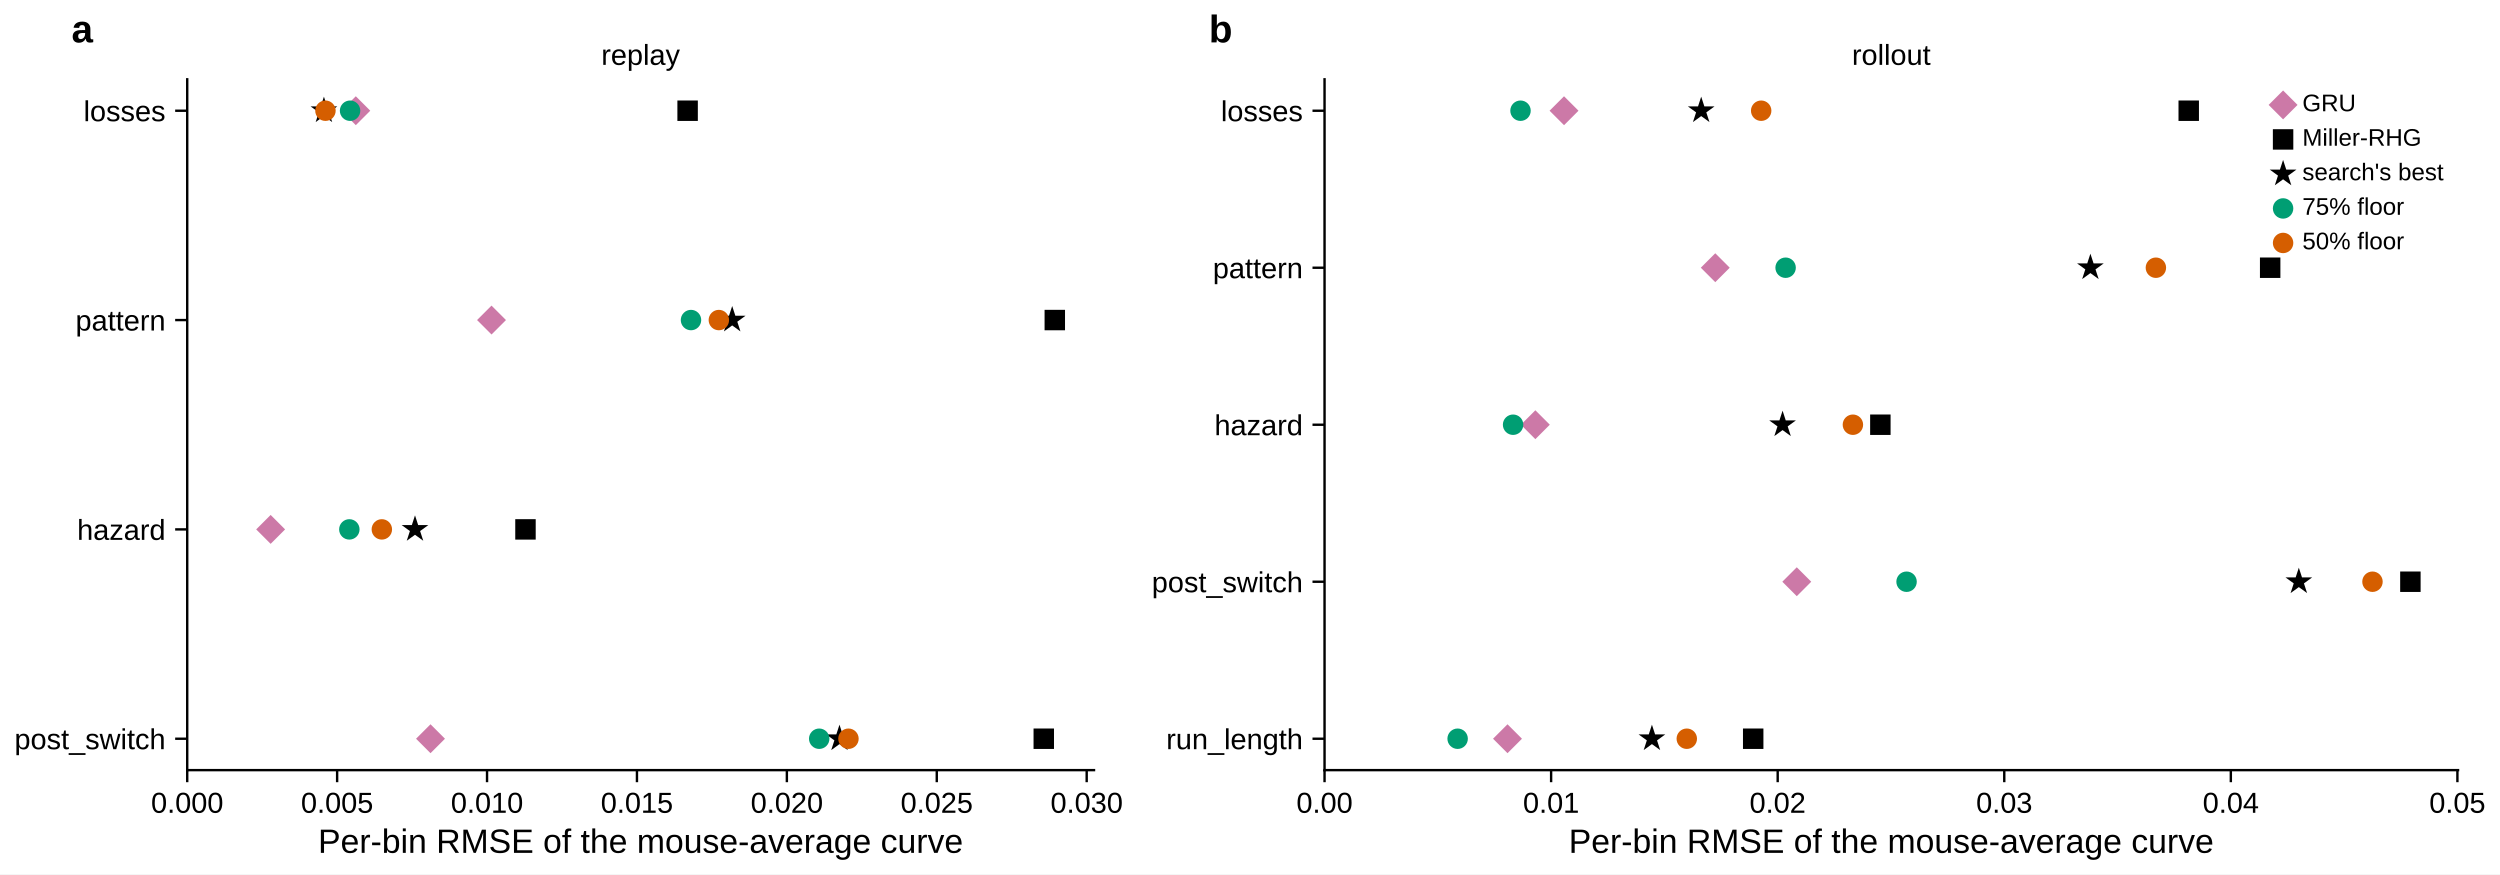
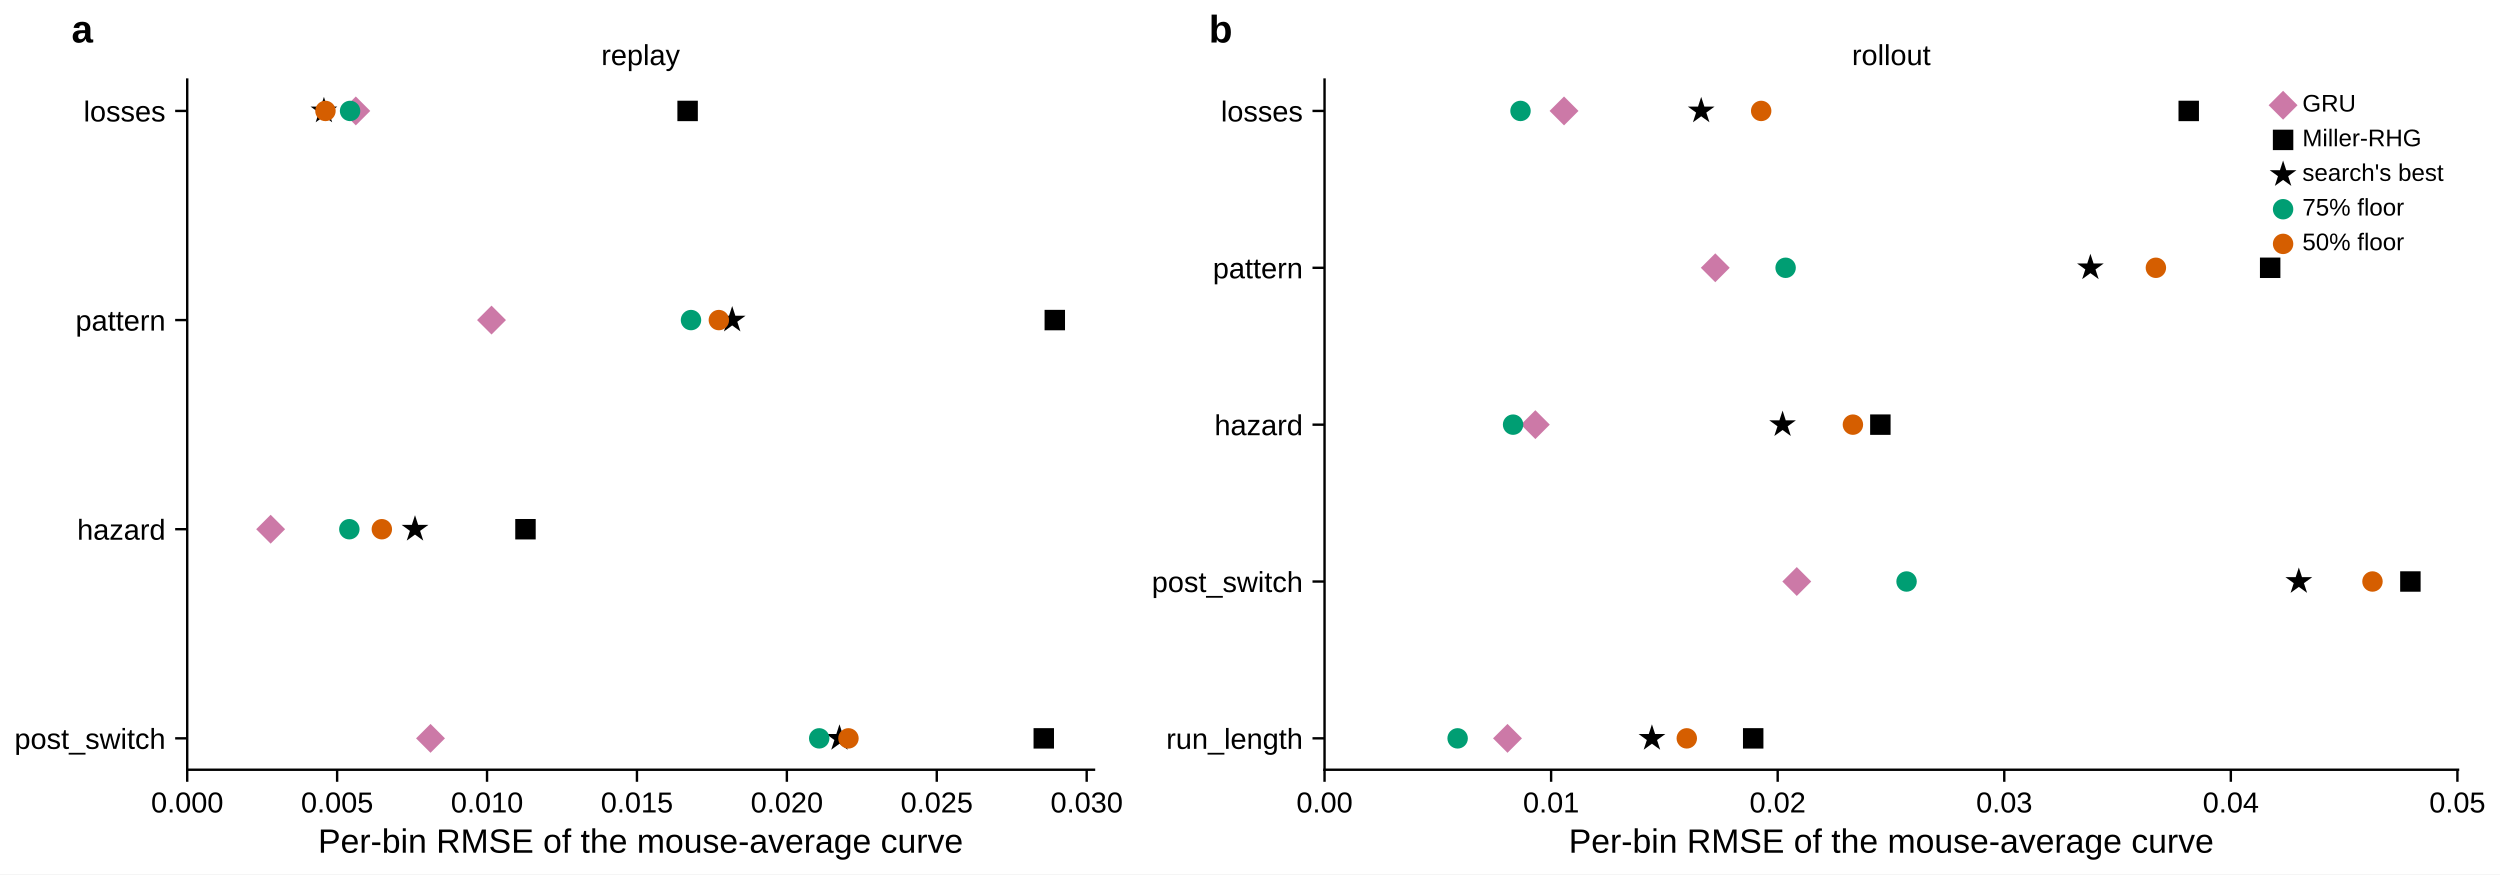
<svg xmlns="http://www.w3.org/2000/svg" xmlns:xlink="http://www.w3.org/1999/xlink" width="518.74pt" height="181.417pt" viewBox="0 0 518.74 181.417" version="1.1">
  <defs>
    <style type="text/css">*{stroke-linejoin: round; stroke-linecap: butt}</style>
  </defs>
  <g id="figure_1">
    <g id="patch_1">
      <path d="M 0 181.417  L 518.74 181.417  L 518.74 0  L 0 0  z " style="fill: #ffffff" />
    </g>
    <g id="axes_1">
      <g id="patch_2">
-         <path d="M 38.846 159.799  L 227.002 159.799  L 227.002 16.458  L 38.846 16.458  z " style="fill: #ffffff" />
+         <path d="M 38.846 159.717  L 227.002 159.717  L 227.002 16.508  L 38.846 16.508  z " style="fill: #ffffff" />
      </g>
      <g id="matplotlib.axis_1">
        <g id="xtick_1">
          <g id="line2d_1">
            <defs>
              <path id="md31456fca1" d="M 0 0  L 0 2.5  " style="stroke: #000000; stroke-width: 0.5" />
            </defs>
            <g>
-               <use xlink:href="#md31456fca1" x="38.846" y="159.799" style="stroke: #000000; stroke-width: 0.5" />
+               <use xlink:href="#md31456fca1" x="38.846" y="159.717" style="stroke: #000000; stroke-width: 0.5" />
            </g>
          </g>
          <g id="text_1">
-             <text style="font-size: 6px; font-family: 'Arial', 'Liberation Sans', 'Helvetica', sans-serif; text-anchor: middle" x="38.846" y="168.647" transform="rotate(-0 38.84649 168.6468)">0.000</text>
+             <text style="font-size: 6px; font-family: 'Arial', 'Liberation Sans', 'Helvetica', sans-serif; text-anchor: middle" x="38.846" y="168.585" transform="rotate(-0 38.84649 168.5851)">0.000</text>
          </g>
        </g>
        <g id="xtick_2">
          <g id="line2d_2">
            <g>
-               <use xlink:href="#md31456fca1" x="69.953" y="159.799" style="stroke: #000000; stroke-width: 0.5" />
+               <use xlink:href="#md31456fca1" x="69.953" y="159.717" style="stroke: #000000; stroke-width: 0.5" />
            </g>
          </g>
          <g id="text_2">
-             <text style="font-size: 6px; font-family: 'Arial', 'Liberation Sans', 'Helvetica', sans-serif; text-anchor: middle" x="69.953" y="168.647" transform="rotate(-0 69.9525 168.6468)">0.005</text>
+             <text style="font-size: 6px; font-family: 'Arial', 'Liberation Sans', 'Helvetica', sans-serif; text-anchor: middle" x="69.953" y="168.585" transform="rotate(-0 69.9525 168.5851)">0.005</text>
          </g>
        </g>
        <g id="xtick_3">
          <g id="line2d_3">
            <g>
-               <use xlink:href="#md31456fca1" x="101.059" y="159.799" style="stroke: #000000; stroke-width: 0.5" />
+               <use xlink:href="#md31456fca1" x="101.059" y="159.717" style="stroke: #000000; stroke-width: 0.5" />
            </g>
          </g>
          <g id="text_3">
-             <text style="font-size: 6px; font-family: 'Arial', 'Liberation Sans', 'Helvetica', sans-serif; text-anchor: middle" x="101.059" y="168.647" transform="rotate(-0 101.0585 168.6468)">0.010</text>
+             <text style="font-size: 6px; font-family: 'Arial', 'Liberation Sans', 'Helvetica', sans-serif; text-anchor: middle" x="101.059" y="168.585" transform="rotate(-0 101.0585 168.5851)">0.010</text>
          </g>
        </g>
        <g id="xtick_4">
          <g id="line2d_4">
            <g>
-               <use xlink:href="#md31456fca1" x="132.165" y="159.799" style="stroke: #000000; stroke-width: 0.5" />
+               <use xlink:href="#md31456fca1" x="132.165" y="159.717" style="stroke: #000000; stroke-width: 0.5" />
            </g>
          </g>
          <g id="text_4">
-             <text style="font-size: 6px; font-family: 'Arial', 'Liberation Sans', 'Helvetica', sans-serif; text-anchor: middle" x="132.165" y="168.647" transform="rotate(-0 132.1645 168.6468)">0.015</text>
+             <text style="font-size: 6px; font-family: 'Arial', 'Liberation Sans', 'Helvetica', sans-serif; text-anchor: middle" x="132.165" y="168.585" transform="rotate(-0 132.1645 168.5851)">0.015</text>
          </g>
        </g>
        <g id="xtick_5">
          <g id="line2d_5">
            <g>
-               <use xlink:href="#md31456fca1" x="163.271" y="159.799" style="stroke: #000000; stroke-width: 0.5" />
+               <use xlink:href="#md31456fca1" x="163.271" y="159.717" style="stroke: #000000; stroke-width: 0.5" />
            </g>
          </g>
          <g id="text_5">
-             <text style="font-size: 6px; font-family: 'Arial', 'Liberation Sans', 'Helvetica', sans-serif; text-anchor: middle" x="163.271" y="168.647" transform="rotate(-0 163.2705 168.6468)">0.020</text>
+             <text style="font-size: 6px; font-family: 'Arial', 'Liberation Sans', 'Helvetica', sans-serif; text-anchor: middle" x="163.271" y="168.585" transform="rotate(-0 163.2705 168.5851)">0.020</text>
          </g>
        </g>
        <g id="xtick_6">
          <g id="line2d_6">
            <g>
-               <use xlink:href="#md31456fca1" x="194.377" y="159.799" style="stroke: #000000; stroke-width: 0.5" />
+               <use xlink:href="#md31456fca1" x="194.377" y="159.717" style="stroke: #000000; stroke-width: 0.5" />
            </g>
          </g>
          <g id="text_6">
-             <text style="font-size: 6px; font-family: 'Arial', 'Liberation Sans', 'Helvetica', sans-serif; text-anchor: middle" x="194.377" y="168.647" transform="rotate(-0 194.3766 168.6468)">0.025</text>
+             <text style="font-size: 6px; font-family: 'Arial', 'Liberation Sans', 'Helvetica', sans-serif; text-anchor: middle" x="194.377" y="168.585" transform="rotate(-0 194.3766 168.5851)">0.025</text>
          </g>
        </g>
        <g id="xtick_7">
          <g id="line2d_7">
            <g>
-               <use xlink:href="#md31456fca1" x="225.483" y="159.799" style="stroke: #000000; stroke-width: 0.5" />
+               <use xlink:href="#md31456fca1" x="225.483" y="159.717" style="stroke: #000000; stroke-width: 0.5" />
            </g>
          </g>
          <g id="text_7">
-             <text style="font-size: 6px; font-family: 'Arial', 'Liberation Sans', 'Helvetica', sans-serif; text-anchor: middle" x="225.483" y="168.647" transform="rotate(-0 225.4826 168.6468)">0.030</text>
+             <text style="font-size: 6px; font-family: 'Arial', 'Liberation Sans', 'Helvetica', sans-serif; text-anchor: middle" x="225.483" y="168.585" transform="rotate(-0 225.4826 168.5851)">0.030</text>
          </g>
        </g>
        <g id="text_8">
-           <text style="font-size: 7px; font-family: 'Arial', 'Liberation Sans', 'Helvetica', sans-serif; text-anchor: middle" x="132.924" y="176.965" transform="rotate(-0 132.9242 176.9646)">Per-bin RMSE of the mouse-average curve</text>
+           <text style="font-size: 7px; font-family: 'Arial', 'Liberation Sans', 'Helvetica', sans-serif; text-anchor: middle" x="132.924" y="176.944" transform="rotate(-0 132.9242 176.9439)">Per-bin RMSE of the mouse-average curve</text>
        </g>
      </g>
      <g id="matplotlib.axis_2">
        <g id="ytick_1">
          <g id="line2d_8">
            <defs>
              <path id="md49a575f19" d="M 0 0  L -2.5 0  " style="stroke: #000000; stroke-width: 0.5" />
            </defs>
            <g>
-               <use xlink:href="#md49a575f19" x="38.846" y="22.973" style="stroke: #000000; stroke-width: 0.5" />
+               <use xlink:href="#md49a575f19" x="38.846" y="23.018" style="stroke: #000000; stroke-width: 0.5" />
            </g>
          </g>
          <g id="text_9">
-             <text style="font-size: 6px; font-family: 'Arial', 'Liberation Sans', 'Helvetica', sans-serif; text-anchor: end" x="34.346" y="25.147" transform="rotate(-0 34.34649 25.1473)">losses</text>
+             <text style="font-size: 6px; font-family: 'Arial', 'Liberation Sans', 'Helvetica', sans-serif; text-anchor: end" x="34.346" y="25.202" transform="rotate(-0 34.34649 25.20163)">losses</text>
          </g>
        </g>
        <g id="ytick_2">
          <g id="line2d_9">
            <g>
-               <use xlink:href="#md49a575f19" x="38.846" y="66.41" style="stroke: #000000; stroke-width: 0.5" />
+               <use xlink:href="#md49a575f19" x="38.846" y="66.414" style="stroke: #000000; stroke-width: 0.5" />
            </g>
          </g>
          <g id="text_10">
-             <text style="font-size: 6px; font-family: 'Arial', 'Liberation Sans', 'Helvetica', sans-serif; text-anchor: end" x="34.346" y="68.584" transform="rotate(-0 34.34649 68.58394)">pattern</text>
+             <text style="font-size: 6px; font-family: 'Arial', 'Liberation Sans', 'Helvetica', sans-serif; text-anchor: end" x="34.346" y="68.598" transform="rotate(-0 34.34649 68.59824)">pattern</text>
          </g>
        </g>
        <g id="ytick_3">
          <g id="line2d_10">
            <g>
-               <use xlink:href="#md49a575f19" x="38.846" y="109.847" style="stroke: #000000; stroke-width: 0.5" />
+               <use xlink:href="#md49a575f19" x="38.846" y="109.811" style="stroke: #000000; stroke-width: 0.5" />
            </g>
          </g>
          <g id="text_11">
-             <text style="font-size: 6px; font-family: 'Arial', 'Liberation Sans', 'Helvetica', sans-serif; text-anchor: end" x="34.346" y="112.021" transform="rotate(-0 34.34649 112.0206)">hazard</text>
+             <text style="font-size: 6px; font-family: 'Arial', 'Liberation Sans', 'Helvetica', sans-serif; text-anchor: end" x="34.346" y="111.995" transform="rotate(-0 34.34649 111.9949)">hazard</text>
          </g>
        </g>
        <g id="ytick_4">
          <g id="line2d_11">
            <g>
-               <use xlink:href="#md49a575f19" x="38.846" y="153.283" style="stroke: #000000; stroke-width: 0.5" />
+               <use xlink:href="#md49a575f19" x="38.846" y="153.207" style="stroke: #000000; stroke-width: 0.5" />
            </g>
          </g>
          <g id="text_12">
-             <text style="font-size: 6px; font-family: 'Arial', 'Liberation Sans', 'Helvetica', sans-serif; text-anchor: end" x="34.346" y="155.457" transform="rotate(-0 34.34649 155.4572)">post_switch</text>
+             <text style="font-size: 6px; font-family: 'Arial', 'Liberation Sans', 'Helvetica', sans-serif; text-anchor: end" x="34.346" y="155.391" transform="rotate(-0 34.34649 155.3915)">post_switch</text>
          </g>
        </g>
      </g>
      <g id="patch_3">
-         <path d="M 38.846 159.799  L 38.846 16.458  " style="fill: none; stroke: #000000; stroke-width: 0.5; stroke-linejoin: miter; stroke-linecap: square" />
+         <path d="M 38.846 159.717  L 38.846 16.508  " style="fill: none; stroke: #000000; stroke-width: 0.5; stroke-linejoin: miter; stroke-linecap: square" />
      </g>
      <g id="patch_4">
-         <path d="M 38.846 159.799  L 227.002 159.799  " style="fill: none; stroke: #000000; stroke-width: 0.5; stroke-linejoin: miter; stroke-linecap: square" />
+         <path d="M 38.846 159.717  L 227.002 159.717  " style="fill: none; stroke: #000000; stroke-width: 0.5; stroke-linejoin: miter; stroke-linecap: square" />
      </g>
      <g id="PathCollection_1">
        <defs>
          <path id="m9d79468be5" d="M -0 3  L 3 0  L 0 -3  L -3 -0  z " />
        </defs>
-         <g clip-path="url(#pae28820ecd)">
-           <use xlink:href="#m9d79468be5" x="73.828" y="22.973" style="fill: #cc79a7" />
+         <g clip-path="url(#pa6129ddd34)">
+           <use xlink:href="#m9d79468be5" x="73.828" y="23.018" style="fill: #cc79a7" />
        </g>
      </g>
      <g id="PathCollection_2">
        <defs>
          <path id="m1bd87b4567" d="M -2.121 2.121  L 2.121 2.121  L 2.121 -2.121  L -2.121 -2.121  z " />
        </defs>
-         <g clip-path="url(#pae28820ecd)">
-           <use xlink:href="#m1bd87b4567" x="142.677" y="22.973" />
+         <g clip-path="url(#pa6129ddd34)">
+           <use xlink:href="#m1bd87b4567" x="142.677" y="23.018" />
        </g>
      </g>
      <g id="PathCollection_3">
        <defs>
          <path id="m97a9ee3d04" d="M 0 -2.915  L -0.655 -0.901  L -2.773 -0.901  L -1.059 0.344  L -1.714 2.359  L -0 1.114  L 1.714 2.359  L 1.059 0.344  L 2.773 -0.901  L 0.655 -0.901  z " />
        </defs>
-         <g clip-path="url(#pae28820ecd)">
-           <use xlink:href="#m97a9ee3d04" x="67.213" y="22.973" />
+         <g clip-path="url(#pa6129ddd34)">
+           <use xlink:href="#m97a9ee3d04" x="67.213" y="23.018" />
        </g>
      </g>
      <g id="PathCollection_4">
        <defs>
          <path id="m44a59906bf" d="M 0 2.121  C 0.563 2.121 1.102 1.898 1.5 1.5  C 1.898 1.102 2.121 0.563 2.121 0  C 2.121 -0.563 1.898 -1.102 1.5 -1.5  C 1.102 -1.898 0.563 -2.121 0 -2.121  C -0.563 -2.121 -1.102 -1.898 -1.5 -1.5  C -1.898 -1.102 -2.121 -0.563 -2.121 0  C -2.121 0.563 -1.898 1.102 -1.5 1.5  C -1.102 1.898 -0.563 2.121 0 2.121  z " />
        </defs>
-         <g clip-path="url(#pae28820ecd)">
-           <use xlink:href="#m44a59906bf" x="72.638" y="22.973" style="fill: #009e73" />
+         <g clip-path="url(#pa6129ddd34)">
+           <use xlink:href="#m44a59906bf" x="72.638" y="23.018" style="fill: #009e73" />
        </g>
      </g>
      <g id="PathCollection_5">
        <defs>
          <path id="m5564512617" d="M 0 2.121  C 0.563 2.121 1.102 1.898 1.5 1.5  C 1.898 1.102 2.121 0.563 2.121 0  C 2.121 -0.563 1.898 -1.102 1.5 -1.5  C 1.102 -1.898 0.563 -2.121 0 -2.121  C -0.563 -2.121 -1.102 -1.898 -1.5 -1.5  C -1.898 -1.102 -2.121 -0.563 -2.121 0  C -2.121 0.563 -1.898 1.102 -1.5 1.5  C -1.102 1.898 -0.563 2.121 0 2.121  z " />
        </defs>
-         <g clip-path="url(#pae28820ecd)">
-           <use xlink:href="#m5564512617" x="67.53" y="22.973" style="fill: #d55e00" />
+         <g clip-path="url(#pa6129ddd34)">
+           <use xlink:href="#m5564512617" x="67.53" y="23.018" style="fill: #d55e00" />
        </g>
      </g>
      <g id="PathCollection_6">
-         <g clip-path="url(#pae28820ecd)">
-           <use xlink:href="#m9d79468be5" x="101.987" y="66.41" style="fill: #cc79a7" />
+         <g clip-path="url(#pa6129ddd34)">
+           <use xlink:href="#m9d79468be5" x="101.987" y="66.414" style="fill: #cc79a7" />
        </g>
      </g>
      <g id="PathCollection_7">
-         <g clip-path="url(#pae28820ecd)">
-           <use xlink:href="#m1bd87b4567" x="218.866" y="66.41" />
+         <g clip-path="url(#pa6129ddd34)">
+           <use xlink:href="#m1bd87b4567" x="218.866" y="66.414" />
        </g>
      </g>
      <g id="PathCollection_8">
-         <g clip-path="url(#pae28820ecd)">
-           <use xlink:href="#m97a9ee3d04" x="151.927" y="66.41" />
+         <g clip-path="url(#pa6129ddd34)">
+           <use xlink:href="#m97a9ee3d04" x="151.927" y="66.414" />
        </g>
      </g>
      <g id="PathCollection_9">
-         <g clip-path="url(#pae28820ecd)">
-           <use xlink:href="#m44a59906bf" x="143.379" y="66.41" style="fill: #009e73" />
+         <g clip-path="url(#pa6129ddd34)">
+           <use xlink:href="#m44a59906bf" x="143.379" y="66.414" style="fill: #009e73" />
        </g>
      </g>
      <g id="PathCollection_10">
-         <g clip-path="url(#pae28820ecd)">
-           <use xlink:href="#m5564512617" x="149.159" y="66.41" style="fill: #d55e00" />
+         <g clip-path="url(#pa6129ddd34)">
+           <use xlink:href="#m5564512617" x="149.159" y="66.414" style="fill: #d55e00" />
        </g>
      </g>
      <g id="PathCollection_11">
-         <g clip-path="url(#pae28820ecd)">
-           <use xlink:href="#m9d79468be5" x="56.156" y="109.847" style="fill: #cc79a7" />
+         <g clip-path="url(#pa6129ddd34)">
+           <use xlink:href="#m9d79468be5" x="56.156" y="109.811" style="fill: #cc79a7" />
        </g>
      </g>
      <g id="PathCollection_12">
-         <g clip-path="url(#pae28820ecd)">
-           <use xlink:href="#m1bd87b4567" x="109.035" y="109.847" />
+         <g clip-path="url(#pa6129ddd34)">
+           <use xlink:href="#m1bd87b4567" x="109.035" y="109.811" />
        </g>
      </g>
      <g id="PathCollection_13">
-         <g clip-path="url(#pae28820ecd)">
-           <use xlink:href="#m97a9ee3d04" x="86.111" y="109.847" />
+         <g clip-path="url(#pa6129ddd34)">
+           <use xlink:href="#m97a9ee3d04" x="86.111" y="109.811" />
        </g>
      </g>
      <g id="PathCollection_14">
-         <g clip-path="url(#pae28820ecd)">
-           <use xlink:href="#m44a59906bf" x="72.487" y="109.847" style="fill: #009e73" />
+         <g clip-path="url(#pa6129ddd34)">
+           <use xlink:href="#m44a59906bf" x="72.487" y="109.811" style="fill: #009e73" />
        </g>
      </g>
      <g id="PathCollection_15">
-         <g clip-path="url(#pae28820ecd)">
-           <use xlink:href="#m5564512617" x="79.23" y="109.847" style="fill: #d55e00" />
+         <g clip-path="url(#pa6129ddd34)">
+           <use xlink:href="#m5564512617" x="79.23" y="109.811" style="fill: #d55e00" />
        </g>
      </g>
      <g id="PathCollection_16">
-         <g clip-path="url(#pae28820ecd)">
-           <use xlink:href="#m9d79468be5" x="89.329" y="153.283" style="fill: #cc79a7" />
+         <g clip-path="url(#pa6129ddd34)">
+           <use xlink:href="#m9d79468be5" x="89.329" y="153.207" style="fill: #cc79a7" />
        </g>
      </g>
      <g id="PathCollection_17">
-         <g clip-path="url(#pae28820ecd)">
-           <use xlink:href="#m1bd87b4567" x="216.578" y="153.283" />
+         <g clip-path="url(#pa6129ddd34)">
+           <use xlink:href="#m1bd87b4567" x="216.578" y="153.207" />
        </g>
      </g>
      <g id="PathCollection_18">
-         <g clip-path="url(#pae28820ecd)">
-           <use xlink:href="#m97a9ee3d04" x="174.189" y="153.283" />
+         <g clip-path="url(#pa6129ddd34)">
+           <use xlink:href="#m97a9ee3d04" x="174.189" y="153.207" />
        </g>
      </g>
      <g id="PathCollection_19">
-         <g clip-path="url(#pae28820ecd)">
-           <use xlink:href="#m44a59906bf" x="169.981" y="153.283" style="fill: #009e73" />
+         <g clip-path="url(#pa6129ddd34)">
+           <use xlink:href="#m44a59906bf" x="169.981" y="153.207" style="fill: #009e73" />
        </g>
      </g>
      <g id="PathCollection_20">
-         <g clip-path="url(#pae28820ecd)">
-           <use xlink:href="#m5564512617" x="176.051" y="153.283" style="fill: #d55e00" />
+         <g clip-path="url(#pa6129ddd34)">
+           <use xlink:href="#m5564512617" x="176.051" y="153.207" style="fill: #d55e00" />
        </g>
      </g>
      <g id="text_13">
-         <text style="font-weight: 700; font-size: 8px; font-family: 'Arial', 'Liberation Sans', 'Helvetica', sans-serif; text-anchor: start" x="14.846" y="8.798" transform="rotate(-0 14.84649 8.79774)">a</text>
+         <text style="font-weight: 700; font-size: 8px; font-family: 'Arial', 'Liberation Sans', 'Helvetica', sans-serif; text-anchor: start" x="14.846" y="8.824" transform="rotate(-0 14.84649 8.824459)">a</text>
      </g>
      <g id="text_14">
-         <text style="font-size: 6px; font-family: 'Arial', 'Liberation Sans', 'Helvetica', sans-serif; text-anchor: middle" x="132.924" y="13.458" transform="rotate(-0 132.9242 13.45774)">replay</text>
+         <text style="font-size: 6px; font-family: 'Arial', 'Liberation Sans', 'Helvetica', sans-serif; text-anchor: middle" x="132.924" y="13.508" transform="rotate(-0 132.9242 13.50805)">replay</text>
      </g>
    </g>
    <g id="axes_2">
      <g id="patch_5">
-         <path d="M 274.837 159.799  L 510.031 159.799  L 510.031 16.458  L 274.837 16.458  z " style="fill: #ffffff" />
+         <path d="M 274.837 159.717  L 510.031 159.717  L 510.031 16.508  L 274.837 16.508  z " style="fill: #ffffff" />
      </g>
      <g id="matplotlib.axis_3">
        <g id="xtick_8">
          <g id="line2d_12">
            <g>
-               <use xlink:href="#md31456fca1" x="274.837" y="159.799" style="stroke: #000000; stroke-width: 0.5" />
+               <use xlink:href="#md31456fca1" x="274.837" y="159.717" style="stroke: #000000; stroke-width: 0.5" />
            </g>
          </g>
          <g id="text_15">
-             <text style="font-size: 6px; font-family: 'Arial', 'Liberation Sans', 'Helvetica', sans-serif; text-anchor: middle" x="274.837" y="168.647" transform="rotate(-0 274.8367 168.6468)">0.00</text>
+             <text style="font-size: 6px; font-family: 'Arial', 'Liberation Sans', 'Helvetica', sans-serif; text-anchor: middle" x="274.837" y="168.585" transform="rotate(-0 274.8367 168.5851)">0.00</text>
          </g>
        </g>
        <g id="xtick_9">
          <g id="line2d_13">
            <g>
-               <use xlink:href="#md31456fca1" x="321.85" y="159.799" style="stroke: #000000; stroke-width: 0.5" />
+               <use xlink:href="#md31456fca1" x="321.85" y="159.717" style="stroke: #000000; stroke-width: 0.5" />
            </g>
          </g>
          <g id="text_16">
-             <text style="font-size: 6px; font-family: 'Arial', 'Liberation Sans', 'Helvetica', sans-serif; text-anchor: middle" x="321.85" y="168.647" transform="rotate(-0 321.8496 168.6468)">0.01</text>
+             <text style="font-size: 6px; font-family: 'Arial', 'Liberation Sans', 'Helvetica', sans-serif; text-anchor: middle" x="321.85" y="168.585" transform="rotate(-0 321.8496 168.5851)">0.01</text>
          </g>
        </g>
        <g id="xtick_10">
          <g id="line2d_14">
            <g>
-               <use xlink:href="#md31456fca1" x="368.863" y="159.799" style="stroke: #000000; stroke-width: 0.5" />
+               <use xlink:href="#md31456fca1" x="368.863" y="159.717" style="stroke: #000000; stroke-width: 0.5" />
            </g>
          </g>
          <g id="text_17">
-             <text style="font-size: 6px; font-family: 'Arial', 'Liberation Sans', 'Helvetica', sans-serif; text-anchor: middle" x="368.863" y="168.647" transform="rotate(-0 368.8626 168.6468)">0.02</text>
+             <text style="font-size: 6px; font-family: 'Arial', 'Liberation Sans', 'Helvetica', sans-serif; text-anchor: middle" x="368.863" y="168.585" transform="rotate(-0 368.8626 168.5851)">0.02</text>
          </g>
        </g>
        <g id="xtick_11">
          <g id="line2d_15">
            <g>
-               <use xlink:href="#md31456fca1" x="415.876" y="159.799" style="stroke: #000000; stroke-width: 0.5" />
+               <use xlink:href="#md31456fca1" x="415.876" y="159.717" style="stroke: #000000; stroke-width: 0.5" />
            </g>
          </g>
          <g id="text_18">
-             <text style="font-size: 6px; font-family: 'Arial', 'Liberation Sans', 'Helvetica', sans-serif; text-anchor: middle" x="415.876" y="168.647" transform="rotate(-0 415.8756 168.6468)">0.03</text>
+             <text style="font-size: 6px; font-family: 'Arial', 'Liberation Sans', 'Helvetica', sans-serif; text-anchor: middle" x="415.876" y="168.585" transform="rotate(-0 415.8756 168.5851)">0.03</text>
          </g>
        </g>
        <g id="xtick_12">
          <g id="line2d_16">
            <g>
-               <use xlink:href="#md31456fca1" x="462.889" y="159.799" style="stroke: #000000; stroke-width: 0.5" />
+               <use xlink:href="#md31456fca1" x="462.889" y="159.717" style="stroke: #000000; stroke-width: 0.5" />
            </g>
          </g>
          <g id="text_19">
-             <text style="font-size: 6px; font-family: 'Arial', 'Liberation Sans', 'Helvetica', sans-serif; text-anchor: middle" x="462.889" y="168.647" transform="rotate(-0 462.8886 168.6468)">0.04</text>
+             <text style="font-size: 6px; font-family: 'Arial', 'Liberation Sans', 'Helvetica', sans-serif; text-anchor: middle" x="462.889" y="168.585" transform="rotate(-0 462.8886 168.5851)">0.04</text>
          </g>
        </g>
        <g id="xtick_13">
          <g id="line2d_17">
            <g>
-               <use xlink:href="#md31456fca1" x="509.902" y="159.799" style="stroke: #000000; stroke-width: 0.5" />
+               <use xlink:href="#md31456fca1" x="509.902" y="159.717" style="stroke: #000000; stroke-width: 0.5" />
            </g>
          </g>
          <g id="text_20">
-             <text style="font-size: 6px; font-family: 'Arial', 'Liberation Sans', 'Helvetica', sans-serif; text-anchor: middle" x="509.902" y="168.647" transform="rotate(-0 509.9016 168.6468)">0.05</text>
+             <text style="font-size: 6px; font-family: 'Arial', 'Liberation Sans', 'Helvetica', sans-serif; text-anchor: middle" x="509.902" y="168.585" transform="rotate(-0 509.9016 168.5851)">0.05</text>
          </g>
        </g>
        <g id="text_21">
-           <text style="font-size: 7px; font-family: 'Arial', 'Liberation Sans', 'Helvetica', sans-serif; text-anchor: middle" x="392.434" y="176.965" transform="rotate(-0 392.4338 176.9646)">Per-bin RMSE of the mouse-average curve</text>
+           <text style="font-size: 7px; font-family: 'Arial', 'Liberation Sans', 'Helvetica', sans-serif; text-anchor: middle" x="392.434" y="176.944" transform="rotate(-0 392.4338 176.9439)">Per-bin RMSE of the mouse-average curve</text>
        </g>
      </g>
      <g id="matplotlib.axis_4">
        <g id="ytick_5">
          <g id="line2d_18">
            <g>
-               <use xlink:href="#md49a575f19" x="274.837" y="22.973" style="stroke: #000000; stroke-width: 0.5" />
+               <use xlink:href="#md49a575f19" x="274.837" y="23.018" style="stroke: #000000; stroke-width: 0.5" />
            </g>
          </g>
          <g id="text_22">
-             <text style="font-size: 6px; font-family: 'Arial', 'Liberation Sans', 'Helvetica', sans-serif; text-anchor: end" x="270.337" y="25.147" transform="rotate(-0 270.3367 25.1473)">losses</text>
+             <text style="font-size: 6px; font-family: 'Arial', 'Liberation Sans', 'Helvetica', sans-serif; text-anchor: end" x="270.337" y="25.202" transform="rotate(-0 270.3367 25.20163)">losses</text>
          </g>
        </g>
        <g id="ytick_6">
          <g id="line2d_19">
            <g>
-               <use xlink:href="#md49a575f19" x="274.837" y="55.551" style="stroke: #000000; stroke-width: 0.5" />
+               <use xlink:href="#md49a575f19" x="274.837" y="55.565" style="stroke: #000000; stroke-width: 0.5" />
            </g>
          </g>
          <g id="text_23">
-             <text style="font-size: 6px; font-family: 'Arial', 'Liberation Sans', 'Helvetica', sans-serif; text-anchor: end" x="270.337" y="57.725" transform="rotate(-0 270.3367 57.72478)">pattern</text>
+             <text style="font-size: 6px; font-family: 'Arial', 'Liberation Sans', 'Helvetica', sans-serif; text-anchor: end" x="270.337" y="57.749" transform="rotate(-0 270.3367 57.74909)">pattern</text>
          </g>
        </g>
        <g id="ytick_7">
          <g id="line2d_20">
            <g>
-               <use xlink:href="#md49a575f19" x="274.837" y="88.128" style="stroke: #000000; stroke-width: 0.5" />
+               <use xlink:href="#md49a575f19" x="274.837" y="88.112" style="stroke: #000000; stroke-width: 0.5" />
            </g>
          </g>
          <g id="text_24">
-             <text style="font-size: 6px; font-family: 'Arial', 'Liberation Sans', 'Helvetica', sans-serif; text-anchor: end" x="270.337" y="90.302" transform="rotate(-0 270.3367 90.30226)">hazard</text>
+             <text style="font-size: 6px; font-family: 'Arial', 'Liberation Sans', 'Helvetica', sans-serif; text-anchor: end" x="270.337" y="90.297" transform="rotate(-0 270.3367 90.29655)">hazard</text>
          </g>
        </g>
        <g id="ytick_8">
          <g id="line2d_21">
            <g>
-               <use xlink:href="#md49a575f19" x="274.837" y="120.706" style="stroke: #000000; stroke-width: 0.5" />
+               <use xlink:href="#md49a575f19" x="274.837" y="120.66" style="stroke: #000000; stroke-width: 0.5" />
            </g>
          </g>
          <g id="text_25">
-             <text style="font-size: 6px; font-family: 'Arial', 'Liberation Sans', 'Helvetica', sans-serif; text-anchor: end" x="270.337" y="122.88" transform="rotate(-0 270.3367 122.8797)">post_switch</text>
+             <text style="font-size: 6px; font-family: 'Arial', 'Liberation Sans', 'Helvetica', sans-serif; text-anchor: end" x="270.337" y="122.844" transform="rotate(-0 270.3367 122.844)">post_switch</text>
          </g>
        </g>
        <g id="ytick_9">
          <g id="line2d_22">
            <g>
-               <use xlink:href="#md49a575f19" x="274.837" y="153.283" style="stroke: #000000; stroke-width: 0.5" />
+               <use xlink:href="#md49a575f19" x="274.837" y="153.207" style="stroke: #000000; stroke-width: 0.5" />
            </g>
          </g>
          <g id="text_26">
-             <text style="font-size: 6px; font-family: 'Arial', 'Liberation Sans', 'Helvetica', sans-serif; text-anchor: end" x="270.337" y="155.457" transform="rotate(-0 270.3367 155.4572)">run_length</text>
+             <text style="font-size: 6px; font-family: 'Arial', 'Liberation Sans', 'Helvetica', sans-serif; text-anchor: end" x="270.337" y="155.391" transform="rotate(-0 270.3367 155.3915)">run_length</text>
          </g>
        </g>
      </g>
      <g id="patch_6">
-         <path d="M 274.837 159.799  L 274.837 16.458  " style="fill: none; stroke: #000000; stroke-width: 0.5; stroke-linejoin: miter; stroke-linecap: square" />
+         <path d="M 274.837 159.717  L 274.837 16.508  " style="fill: none; stroke: #000000; stroke-width: 0.5; stroke-linejoin: miter; stroke-linecap: square" />
      </g>
      <g id="patch_7">
-         <path d="M 274.837 159.799  L 510.031 159.799  " style="fill: none; stroke: #000000; stroke-width: 0.5; stroke-linejoin: miter; stroke-linecap: square" />
+         <path d="M 274.837 159.717  L 510.031 159.717  " style="fill: none; stroke: #000000; stroke-width: 0.5; stroke-linejoin: miter; stroke-linecap: square" />
      </g>
      <g id="PathCollection_21">
-         <g clip-path="url(#p6f0ad730ec)">
-           <use xlink:href="#m9d79468be5" x="324.53" y="22.973" style="fill: #cc79a7" />
+         <g clip-path="url(#p22fe2ec7a5)">
+           <use xlink:href="#m9d79468be5" x="324.53" y="23.018" style="fill: #cc79a7" />
        </g>
      </g>
      <g id="PathCollection_22">
-         <g clip-path="url(#p6f0ad730ec)">
-           <use xlink:href="#m1bd87b4567" x="454.152" y="22.973" />
+         <g clip-path="url(#p22fe2ec7a5)">
+           <use xlink:href="#m1bd87b4567" x="454.152" y="23.018" />
        </g>
      </g>
      <g id="PathCollection_23">
-         <g clip-path="url(#p6f0ad730ec)">
-           <use xlink:href="#m97a9ee3d04" x="352.991" y="22.973" />
+         <g clip-path="url(#p22fe2ec7a5)">
+           <use xlink:href="#m97a9ee3d04" x="352.991" y="23.018" />
        </g>
      </g>
      <g id="PathCollection_24">
-         <g clip-path="url(#p6f0ad730ec)">
-           <use xlink:href="#m44a59906bf" x="315.5" y="22.973" style="fill: #009e73" />
+         <g clip-path="url(#p22fe2ec7a5)">
+           <use xlink:href="#m44a59906bf" x="315.5" y="23.018" style="fill: #009e73" />
        </g>
      </g>
      <g id="PathCollection_25">
-         <g clip-path="url(#p6f0ad730ec)">
-           <use xlink:href="#m5564512617" x="365.437" y="22.973" style="fill: #d55e00" />
+         <g clip-path="url(#p22fe2ec7a5)">
+           <use xlink:href="#m5564512617" x="365.437" y="23.018" style="fill: #d55e00" />
        </g>
      </g>
      <g id="PathCollection_26">
-         <g clip-path="url(#p6f0ad730ec)">
-           <use xlink:href="#m9d79468be5" x="355.912" y="55.551" style="fill: #cc79a7" />
+         <g clip-path="url(#p22fe2ec7a5)">
+           <use xlink:href="#m9d79468be5" x="355.912" y="55.565" style="fill: #cc79a7" />
        </g>
      </g>
      <g id="PathCollection_27">
-         <g clip-path="url(#p6f0ad730ec)">
-           <use xlink:href="#m1bd87b4567" x="471.051" y="55.551" />
+         <g clip-path="url(#p22fe2ec7a5)">
+           <use xlink:href="#m1bd87b4567" x="471.051" y="55.565" />
        </g>
      </g>
      <g id="PathCollection_28">
-         <g clip-path="url(#p6f0ad730ec)">
-           <use xlink:href="#m97a9ee3d04" x="433.75" y="55.551" />
+         <g clip-path="url(#p22fe2ec7a5)">
+           <use xlink:href="#m97a9ee3d04" x="433.75" y="55.565" />
        </g>
      </g>
      <g id="PathCollection_29">
-         <g clip-path="url(#p6f0ad730ec)">
-           <use xlink:href="#m44a59906bf" x="370.507" y="55.551" style="fill: #009e73" />
+         <g clip-path="url(#p22fe2ec7a5)">
+           <use xlink:href="#m44a59906bf" x="370.507" y="55.565" style="fill: #009e73" />
        </g>
      </g>
      <g id="PathCollection_30">
-         <g clip-path="url(#p6f0ad730ec)">
-           <use xlink:href="#m5564512617" x="447.338" y="55.551" style="fill: #d55e00" />
+         <g clip-path="url(#p22fe2ec7a5)">
+           <use xlink:href="#m5564512617" x="447.338" y="55.565" style="fill: #d55e00" />
        </g>
      </g>
      <g id="PathCollection_31">
-         <g clip-path="url(#p6f0ad730ec)">
-           <use xlink:href="#m9d79468be5" x="318.578" y="88.128" style="fill: #cc79a7" />
+         <g clip-path="url(#p22fe2ec7a5)">
+           <use xlink:href="#m9d79468be5" x="318.578" y="88.112" style="fill: #cc79a7" />
        </g>
      </g>
      <g id="PathCollection_32">
-         <g clip-path="url(#p6f0ad730ec)">
-           <use xlink:href="#m1bd87b4567" x="390.167" y="88.128" />
+         <g clip-path="url(#p22fe2ec7a5)">
+           <use xlink:href="#m1bd87b4567" x="390.167" y="88.112" />
        </g>
      </g>
      <g id="PathCollection_33">
-         <g clip-path="url(#p6f0ad730ec)">
-           <use xlink:href="#m97a9ee3d04" x="369.878" y="88.128" />
+         <g clip-path="url(#p22fe2ec7a5)">
+           <use xlink:href="#m97a9ee3d04" x="369.878" y="88.112" />
        </g>
      </g>
      <g id="PathCollection_34">
-         <g clip-path="url(#p6f0ad730ec)">
-           <use xlink:href="#m44a59906bf" x="313.959" y="88.128" style="fill: #009e73" />
+         <g clip-path="url(#p22fe2ec7a5)">
+           <use xlink:href="#m44a59906bf" x="313.959" y="88.112" style="fill: #009e73" />
        </g>
      </g>
      <g id="PathCollection_35">
-         <g clip-path="url(#p6f0ad730ec)">
-           <use xlink:href="#m5564512617" x="384.47" y="88.128" style="fill: #d55e00" />
+         <g clip-path="url(#p22fe2ec7a5)">
+           <use xlink:href="#m5564512617" x="384.47" y="88.112" style="fill: #d55e00" />
        </g>
      </g>
      <g id="PathCollection_36">
-         <g clip-path="url(#p6f0ad730ec)">
-           <use xlink:href="#m9d79468be5" x="372.824" y="120.706" style="fill: #cc79a7" />
+         <g clip-path="url(#p22fe2ec7a5)">
+           <use xlink:href="#m9d79468be5" x="372.824" y="120.66" style="fill: #cc79a7" />
        </g>
      </g>
      <g id="PathCollection_37">
-         <g clip-path="url(#p6f0ad730ec)">
-           <use xlink:href="#m1bd87b4567" x="500.146" y="120.706" />
+         <g clip-path="url(#p22fe2ec7a5)">
+           <use xlink:href="#m1bd87b4567" x="500.146" y="120.66" />
        </g>
      </g>
      <g id="PathCollection_38">
-         <g clip-path="url(#p6f0ad730ec)">
-           <use xlink:href="#m97a9ee3d04" x="476.998" y="120.706" />
+         <g clip-path="url(#p22fe2ec7a5)">
+           <use xlink:href="#m97a9ee3d04" x="476.998" y="120.66" />
        </g>
      </g>
      <g id="PathCollection_39">
-         <g clip-path="url(#p6f0ad730ec)">
-           <use xlink:href="#m44a59906bf" x="395.604" y="120.706" style="fill: #009e73" />
+         <g clip-path="url(#p22fe2ec7a5)">
+           <use xlink:href="#m44a59906bf" x="395.604" y="120.66" style="fill: #009e73" />
        </g>
      </g>
      <g id="PathCollection_40">
-         <g clip-path="url(#p6f0ad730ec)">
-           <use xlink:href="#m5564512617" x="492.28" y="120.706" style="fill: #d55e00" />
+         <g clip-path="url(#p22fe2ec7a5)">
+           <use xlink:href="#m5564512617" x="492.28" y="120.66" style="fill: #d55e00" />
        </g>
      </g>
      <g id="PathCollection_41">
-         <g clip-path="url(#p6f0ad730ec)">
-           <use xlink:href="#m9d79468be5" x="312.799" y="153.283" style="fill: #cc79a7" />
+         <g clip-path="url(#p22fe2ec7a5)">
+           <use xlink:href="#m9d79468be5" x="312.799" y="153.207" style="fill: #cc79a7" />
        </g>
      </g>
      <g id="PathCollection_42">
-         <g clip-path="url(#p6f0ad730ec)">
-           <use xlink:href="#m1bd87b4567" x="363.781" y="153.283" />
+         <g clip-path="url(#p22fe2ec7a5)">
+           <use xlink:href="#m1bd87b4567" x="363.781" y="153.207" />
        </g>
      </g>
      <g id="PathCollection_43">
-         <g clip-path="url(#p6f0ad730ec)">
-           <use xlink:href="#m97a9ee3d04" x="342.769" y="153.283" />
+         <g clip-path="url(#p22fe2ec7a5)">
+           <use xlink:href="#m97a9ee3d04" x="342.769" y="153.207" />
        </g>
      </g>
      <g id="PathCollection_44">
-         <g clip-path="url(#p6f0ad730ec)">
-           <use xlink:href="#m44a59906bf" x="302.452" y="153.283" style="fill: #009e73" />
+         <g clip-path="url(#p22fe2ec7a5)">
+           <use xlink:href="#m44a59906bf" x="302.452" y="153.207" style="fill: #009e73" />
        </g>
      </g>
      <g id="PathCollection_45">
-         <g clip-path="url(#p6f0ad730ec)">
-           <use xlink:href="#m5564512617" x="350.001" y="153.283" style="fill: #d55e00" />
+         <g clip-path="url(#p22fe2ec7a5)">
+           <use xlink:href="#m5564512617" x="350.001" y="153.207" style="fill: #d55e00" />
        </g>
      </g>
      <g id="text_27">
-         <text style="font-weight: 700; font-size: 8px; font-family: 'Arial', 'Liberation Sans', 'Helvetica', sans-serif; text-anchor: start" x="250.837" y="8.798" transform="rotate(-0 250.8367 8.79774)">b</text>
+         <text style="font-weight: 700; font-size: 8px; font-family: 'Arial', 'Liberation Sans', 'Helvetica', sans-serif; text-anchor: start" x="250.837" y="8.824" transform="rotate(-0 250.8367 8.824459)">b</text>
      </g>
      <g id="text_28">
-         <text style="font-size: 6px; font-family: 'Arial', 'Liberation Sans', 'Helvetica', sans-serif; text-anchor: middle" x="392.434" y="13.458" transform="rotate(-0 392.4338 13.45774)">rollout</text>
+         <text style="font-size: 6px; font-family: 'Arial', 'Liberation Sans', 'Helvetica', sans-serif; text-anchor: middle" x="392.434" y="13.508" transform="rotate(-0 392.4338 13.50805)">rollout</text>
      </g>
      <g id="legend_1">
        <g id="PathCollection_46">
          <g>
-             <use xlink:href="#m9d79468be5" x="473.731" y="21.769" style="fill: #cc79a7" />
+             <use xlink:href="#m9d79468be5" x="473.731" y="21.836" style="fill: #cc79a7" />
          </g>
        </g>
        <g id="text_29">
-           <text style="font-size: 5px; font-family: 'Arial', 'Liberation Sans', 'Helvetica', sans-serif; text-anchor: start" x="477.731" y="23.081" transform="rotate(-0 477.7308 23.08118)">GRU</text>
+           <text style="font-size: 5px; font-family: 'Arial', 'Liberation Sans', 'Helvetica', sans-serif; text-anchor: start" x="477.731" y="23.148" transform="rotate(-0 477.7308 23.14819)">GRU</text>
        </g>
        <g id="PathCollection_47">
          <g>
-             <use xlink:href="#m1bd87b4567" x="473.731" y="28.93" />
+             <use xlink:href="#m1bd87b4567" x="473.731" y="29.028" />
          </g>
        </g>
        <g id="text_30">
-           <text style="font-size: 5px; font-family: 'Arial', 'Liberation Sans', 'Helvetica', sans-serif; text-anchor: start" x="477.731" y="30.242" transform="rotate(-0 477.7308 30.24211)">Miller-RHG</text>
+           <text style="font-size: 5px; font-family: 'Arial', 'Liberation Sans', 'Helvetica', sans-serif; text-anchor: start" x="477.731" y="30.341" transform="rotate(-0 477.7308 30.34057)">Miller-RHG</text>
        </g>
        <g id="PathCollection_48">
          <g>
-             <use xlink:href="#m97a9ee3d04" x="473.731" y="36.091" />
+             <use xlink:href="#m97a9ee3d04" x="473.731" y="36.22" />
          </g>
        </g>
        <g id="text_31">
-           <text style="font-size: 5px; font-family: 'Arial', 'Liberation Sans', 'Helvetica', sans-serif; text-anchor: start" x="477.731" y="37.403" transform="rotate(-0 477.7308 37.40305)">search's best</text>
+           <text style="font-size: 5px; font-family: 'Arial', 'Liberation Sans', 'Helvetica', sans-serif; text-anchor: start" x="477.731" y="37.533" transform="rotate(-0 477.7308 37.53296)">search's best</text>
        </g>
        <g id="PathCollection_49">
          <g>
-             <use xlink:href="#m44a59906bf" x="473.731" y="43.251" style="fill: #009e73" />
+             <use xlink:href="#m44a59906bf" x="473.731" y="43.413" style="fill: #009e73" />
          </g>
        </g>
        <g id="text_32">
-           <text style="font-size: 5px; font-family: 'Arial', 'Liberation Sans', 'Helvetica', sans-serif; text-anchor: start" x="477.731" y="44.564" transform="rotate(-0 477.7308 44.56399)">75% floor</text>
+           <text style="font-size: 5px; font-family: 'Arial', 'Liberation Sans', 'Helvetica', sans-serif; text-anchor: start" x="477.731" y="44.725" transform="rotate(-0 477.7308 44.72534)">75% floor</text>
        </g>
        <g id="PathCollection_50">
          <g>
-             <use xlink:href="#m5564512617" x="473.731" y="50.412" style="fill: #d55e00" />
+             <use xlink:href="#m5564512617" x="473.731" y="50.605" style="fill: #d55e00" />
          </g>
        </g>
        <g id="text_33">
-           <text style="font-size: 5px; font-family: 'Arial', 'Liberation Sans', 'Helvetica', sans-serif; text-anchor: start" x="477.731" y="51.725" transform="rotate(-0 477.7308 51.72493)">50% floor</text>
+           <text style="font-size: 5px; font-family: 'Arial', 'Liberation Sans', 'Helvetica', sans-serif; text-anchor: start" x="477.731" y="51.918" transform="rotate(-0 477.7308 51.91772)">50% floor</text>
        </g>
      </g>
    </g>
  </g>
  <defs>
-     <clipPath id="pae28820ecd">
-       <rect x="38.846" y="16.458" width="188.155" height="143.341" />
+     <clipPath id="pa6129ddd34">
+       <rect x="38.846" y="16.508" width="188.155" height="143.209" />
    </clipPath>
-     <clipPath id="p6f0ad730ec">
-       <rect x="274.837" y="16.458" width="235.194" height="143.341" />
+     <clipPath id="p22fe2ec7a5">
+       <rect x="274.837" y="16.508" width="235.194" height="143.209" />
    </clipPath>
  </defs>
</svg>
